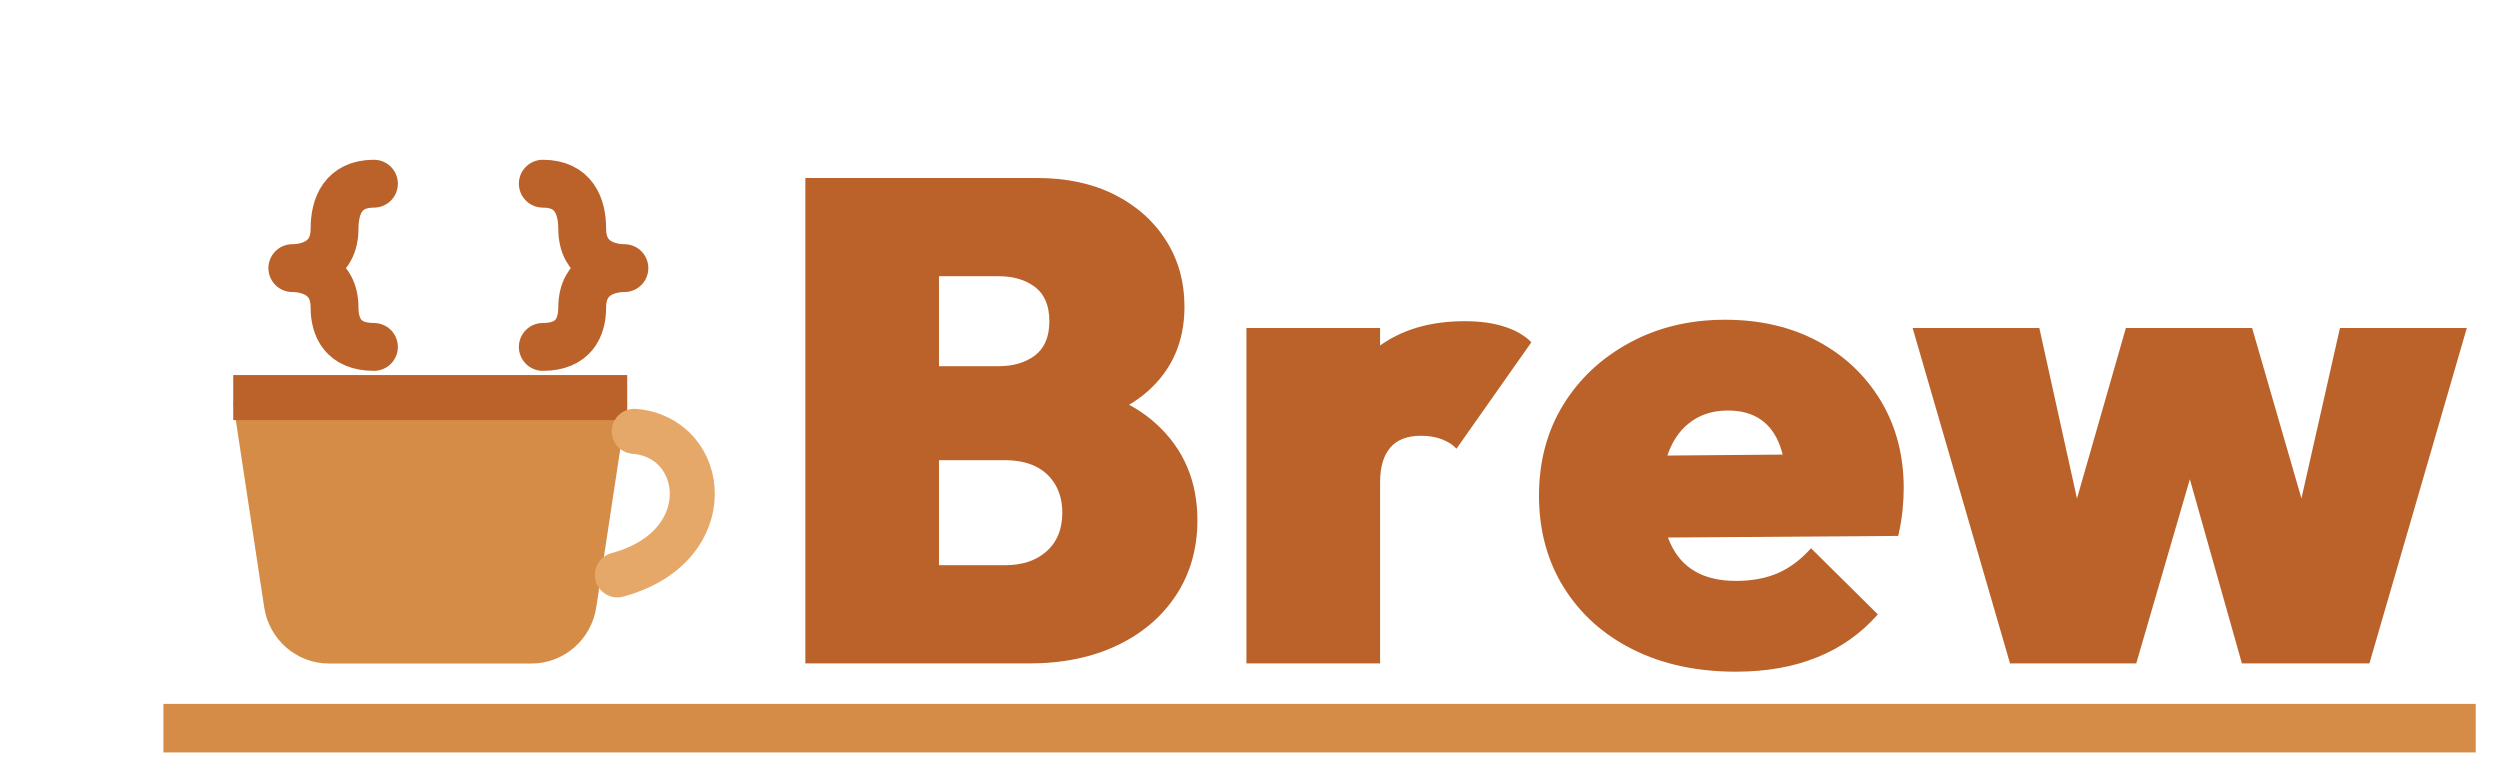
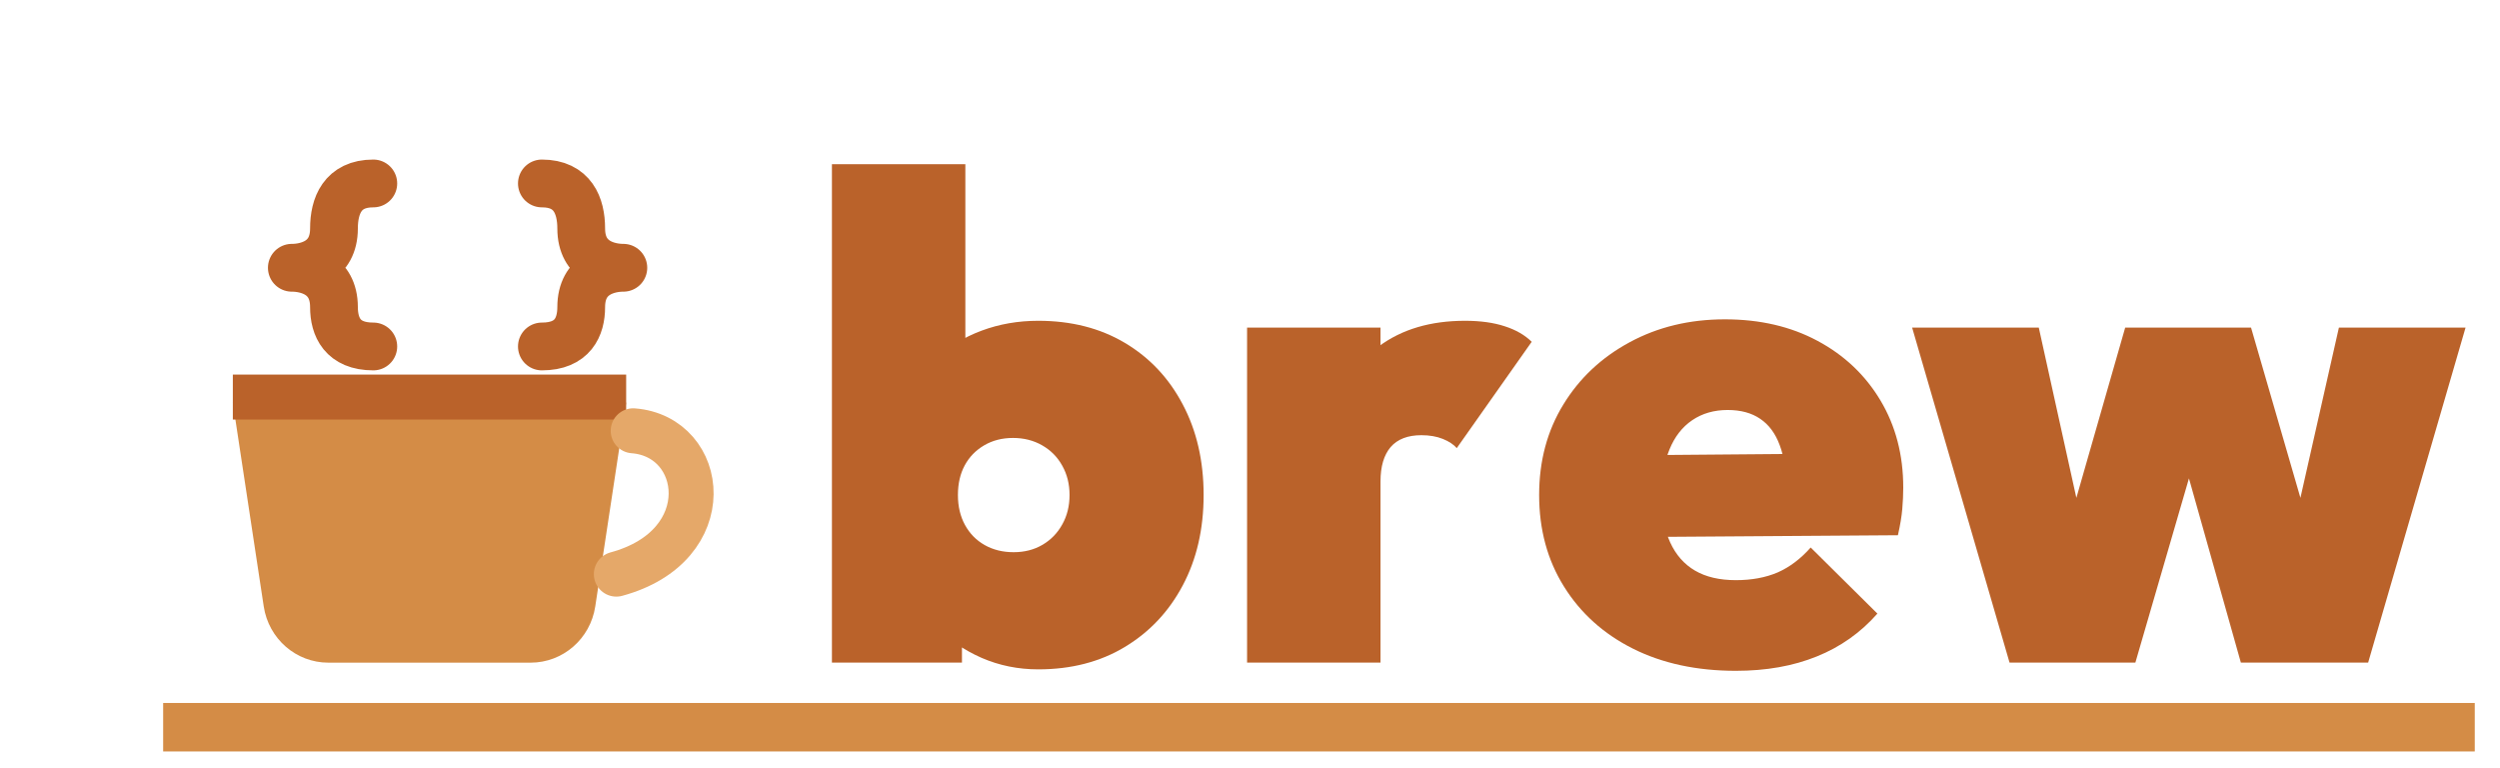
- <svg xmlns="http://www.w3.org/2000/svg" viewBox="0 0 154.5 47.5" fill="none" role="img" aria-label="Brew">
+ <svg xmlns="http://www.w3.org/2000/svg" viewBox="0 0 154.7 47.5" fill="none" role="img" aria-label="Brew">
  <g transform="translate(0.50,-1.17) scale(0.8696)">
    <path fill="#D48C46" d="M16 30h28l-2.2 14.5c-.35 2.3-2.3 4-4.6 4H22.8c-2.3 0-4.25-1.7-4.6-4L16 30z" />
    <path fill="#BA622A" d="M16 28h28v3.2H16z" />
    <path fill="none" stroke="#E5A869" stroke-width="3.2" stroke-linecap="round" d="M44.5 32c5.2.4 6.2 8.2-1.2 10.2" />
    <path fill="none" stroke="#BA622A" stroke-width="3.4" stroke-linecap="round" stroke-linejoin="round" d="M26 26c-2.2 0-2.8-1.4-2.8-2.8 0-2.4-2-2.8-3-2.8 1 0 3-.4 3-2.8C23.2 16 23.8 14.4 26 14.4" />
    <path fill="none" stroke="#BA622A" stroke-width="3.4" stroke-linecap="round" stroke-linejoin="round" d="M38 26c2.2 0 2.8-1.4 2.8-2.8 0-2.4 2-2.8 3-2.8-1 0-3-.4-3-2.8C40.8 16 40.2 14.4 38 14.4" />
  </g>
-   <path fill="#BA622A" d="M56.59 41.00V34.93H62.11Q63.72 34.93 64.68 34.07Q65.65 33.21 65.65 31.69Q65.65 30.68 65.21 29.94Q64.77 29.20 63.99 28.82Q63.21 28.44 62.11 28.44H56.59V22.63H61.73Q63.08 22.63 63.97 21.96Q64.85 21.28 64.85 19.85Q64.85 18.42 63.97 17.74Q63.08 17.07 61.73 17.07H56.59V11.00H64.09Q66.83 11.00 68.88 12.03Q70.92 13.06 72.06 14.86Q73.20 16.65 73.20 18.96Q73.20 22.17 70.92 24.19Q68.64 26.21 64.26 26.51L64.18 23.60Q68.94 23.89 71.47 26.21Q74.00 28.53 74.00 32.15Q74.00 34.76 72.69 36.77Q71.38 38.77 69.05 39.88Q66.71 41.00 63.59 41.00ZM49.77 41.00V11.00H58.03V41.00Z" />
-   <path fill="#BA622A" d="M77.03 41.00V20.27H85.29V41.00ZM85.29 29.79 81.45 26.38Q83.06 23.01 85.18 21.43Q87.31 19.85 90.51 19.85Q91.95 19.85 92.98 20.19Q94.01 20.52 94.64 21.15L90.01 27.73Q89.71 27.39 89.14 27.16Q88.57 26.93 87.82 26.93Q86.55 26.93 85.92 27.66Q85.29 28.40 85.29 29.79Z" />
-   <path fill="#BA622A" d="M107.28 41.51Q103.66 41.51 100.92 40.14Q98.18 38.77 96.64 36.30Q95.11 33.84 95.11 30.63Q95.11 27.47 96.60 25.03Q98.10 22.59 100.71 21.18Q103.32 19.76 106.61 19.76Q109.85 19.76 112.34 21.09Q114.82 22.42 116.24 24.78Q117.65 27.14 117.65 30.17Q117.65 30.80 117.58 31.50Q117.52 32.19 117.31 33.12L98.60 33.25V28.19L114.23 28.06L110.40 30.30Q110.40 28.61 110.00 27.54Q109.60 26.46 108.80 25.92Q108.00 25.37 106.78 25.37Q105.51 25.37 104.59 26.00Q103.66 26.63 103.17 27.81Q102.69 28.99 102.69 30.68Q102.69 32.40 103.22 33.56Q103.74 34.72 104.75 35.31Q105.77 35.90 107.28 35.90Q108.76 35.90 109.87 35.42Q110.99 34.93 111.92 33.88L116.05 37.97Q114.49 39.74 112.30 40.62Q110.11 41.51 107.28 41.51Z" />
-   <path fill="#BA622A" d="M124.22 41.00 118.20 20.27H126.03L129.36 35.35L127.04 35.40L131.38 20.27H139.18L143.56 35.40L141.20 35.35L144.61 20.27H152.45L146.43 41.00H138.55L134.50 26.67H136.19L132.02 41.00Z" />
-   <rect x="10.1" y="43.5" width="142.9" height="3.0" fill="#D48C46" />
+   <path fill="#BA622A" d="M64.27 41.42Q62.41 41.42 60.77 40.71Q59.13 39.99 57.99 38.79Q56.85 37.59 56.52 36.15V24.69Q56.85 23.26 57.99 22.17Q59.13 21.07 60.77 20.46Q62.41 19.85 64.27 19.85Q67.34 19.85 69.64 21.22Q71.94 22.59 73.22 25.03Q74.51 27.47 74.51 30.63Q74.51 33.79 73.22 36.22Q71.94 38.64 69.64 40.03Q67.34 41.42 64.27 41.42ZM51.50 41.00V10.16H59.76V25.37L58.41 30.38L59.55 35.44V41.00ZM62.75 34.17Q63.76 34.17 64.54 33.71Q65.32 33.25 65.76 32.45Q66.21 31.65 66.21 30.63Q66.21 29.62 65.76 28.82Q65.32 28.02 64.52 27.56Q63.72 27.10 62.71 27.10Q61.70 27.10 60.92 27.56Q60.14 28.02 59.72 28.80Q59.30 29.58 59.30 30.63Q59.30 31.69 59.74 32.49Q60.18 33.29 60.96 33.73Q61.74 34.17 62.75 34.17Z" />
+   <path fill="#BA622A" d="M77.20 41.00V20.27H85.46V41.00ZM85.46 29.79 81.63 26.38Q83.23 23.01 85.36 21.43Q87.49 19.85 90.69 19.85Q92.12 19.85 93.15 20.19Q94.18 20.52 94.82 21.15L90.18 27.73Q89.89 27.39 89.32 27.16Q88.75 26.93 87.99 26.93Q86.73 26.93 86.09 27.66Q85.46 28.40 85.46 29.79Z" />
+   <path fill="#BA622A" d="M107.46 41.51Q103.83 41.51 101.09 40.14Q98.36 38.77 96.82 36.30Q95.28 33.84 95.28 30.63Q95.28 27.47 96.78 25.03Q98.27 22.59 100.88 21.18Q103.50 19.76 106.78 19.76Q110.03 19.76 112.51 21.09Q115.00 22.42 116.41 24.78Q117.82 27.14 117.82 30.17Q117.82 30.80 117.76 31.50Q117.70 32.19 117.49 33.12L98.78 33.25V28.19L114.41 28.06L110.58 30.30Q110.58 28.61 110.17 27.54Q109.77 26.46 108.97 25.92Q108.17 25.37 106.95 25.37Q105.69 25.37 104.76 26.00Q103.83 26.63 103.35 27.81Q102.86 28.99 102.86 30.68Q102.86 32.40 103.39 33.56Q103.92 34.72 104.93 35.31Q105.94 35.90 107.46 35.90Q108.93 35.90 110.05 35.42Q111.16 34.93 112.09 33.88L116.22 37.97Q114.66 39.74 112.47 40.62Q110.28 41.51 107.46 41.51Z" />
+   <path fill="#BA622A" d="M124.40 41.00 118.37 20.27H126.21L129.54 35.35L127.22 35.40L131.56 20.27H139.35L143.74 35.40L141.38 35.35L144.79 20.27H152.63L146.60 41.00H138.72L134.68 26.67H136.36L132.19 41.00Z" />
+   <rect x="10.1" y="43.5" width="143.1" height="3.0" fill="#D48C46" />
</svg>
